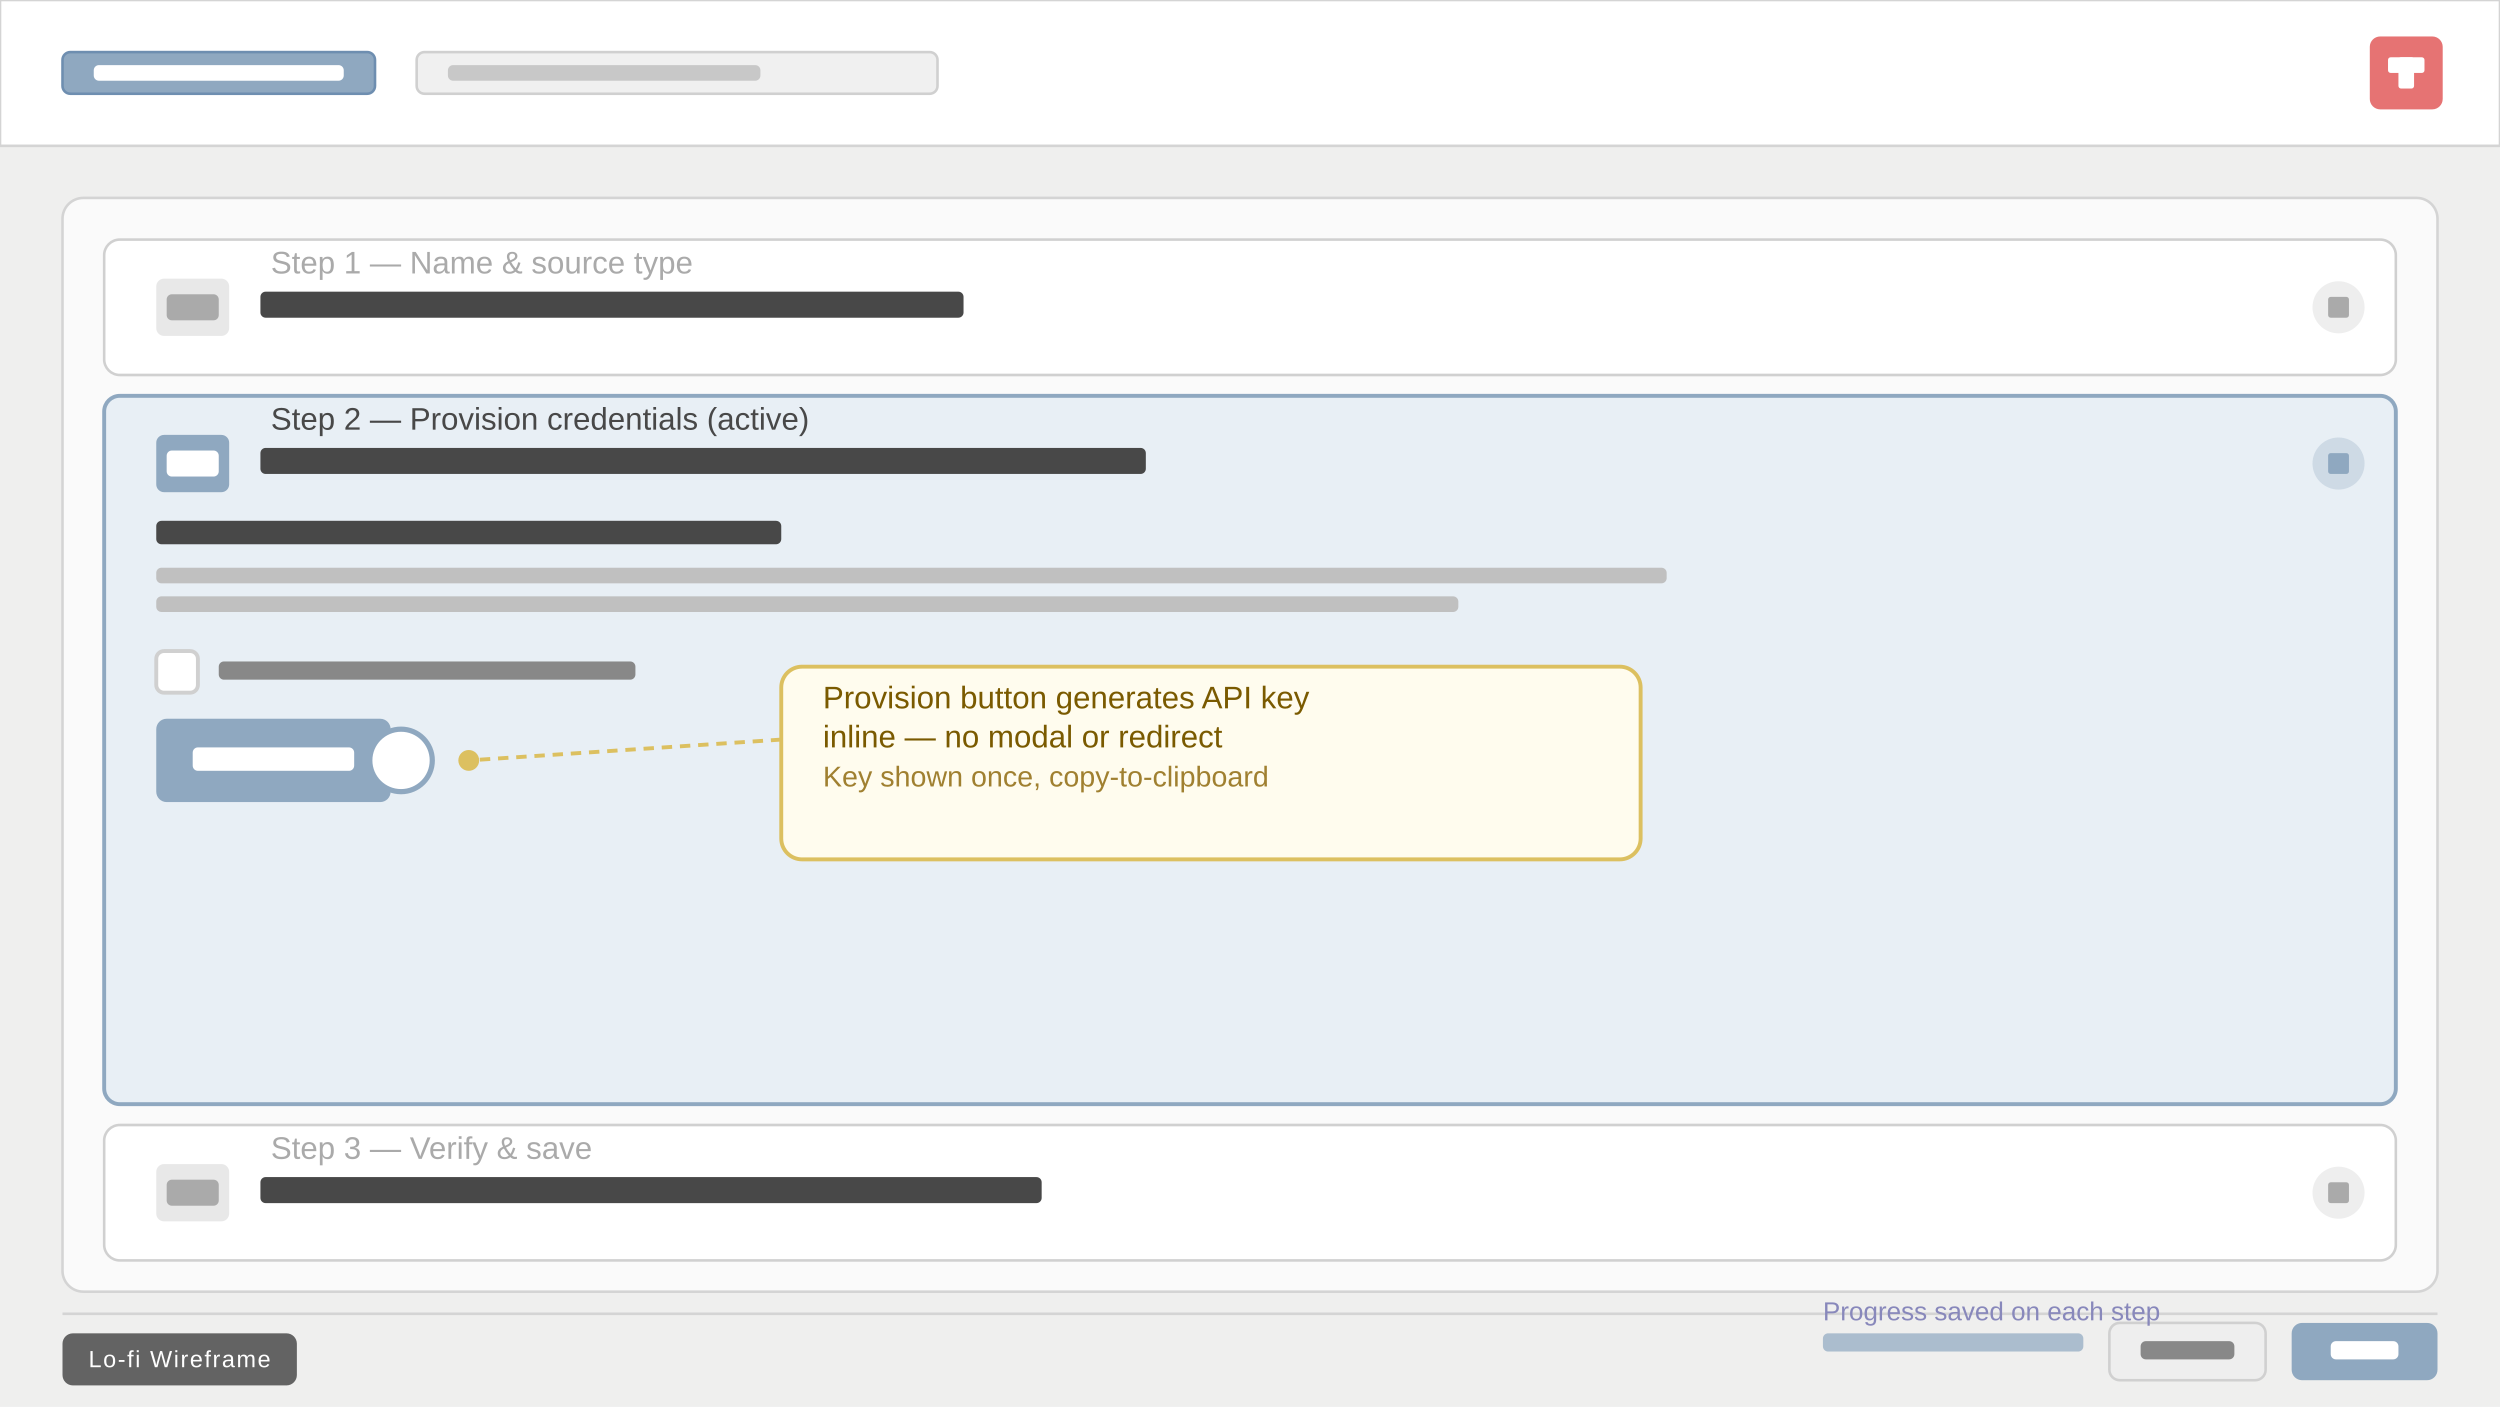
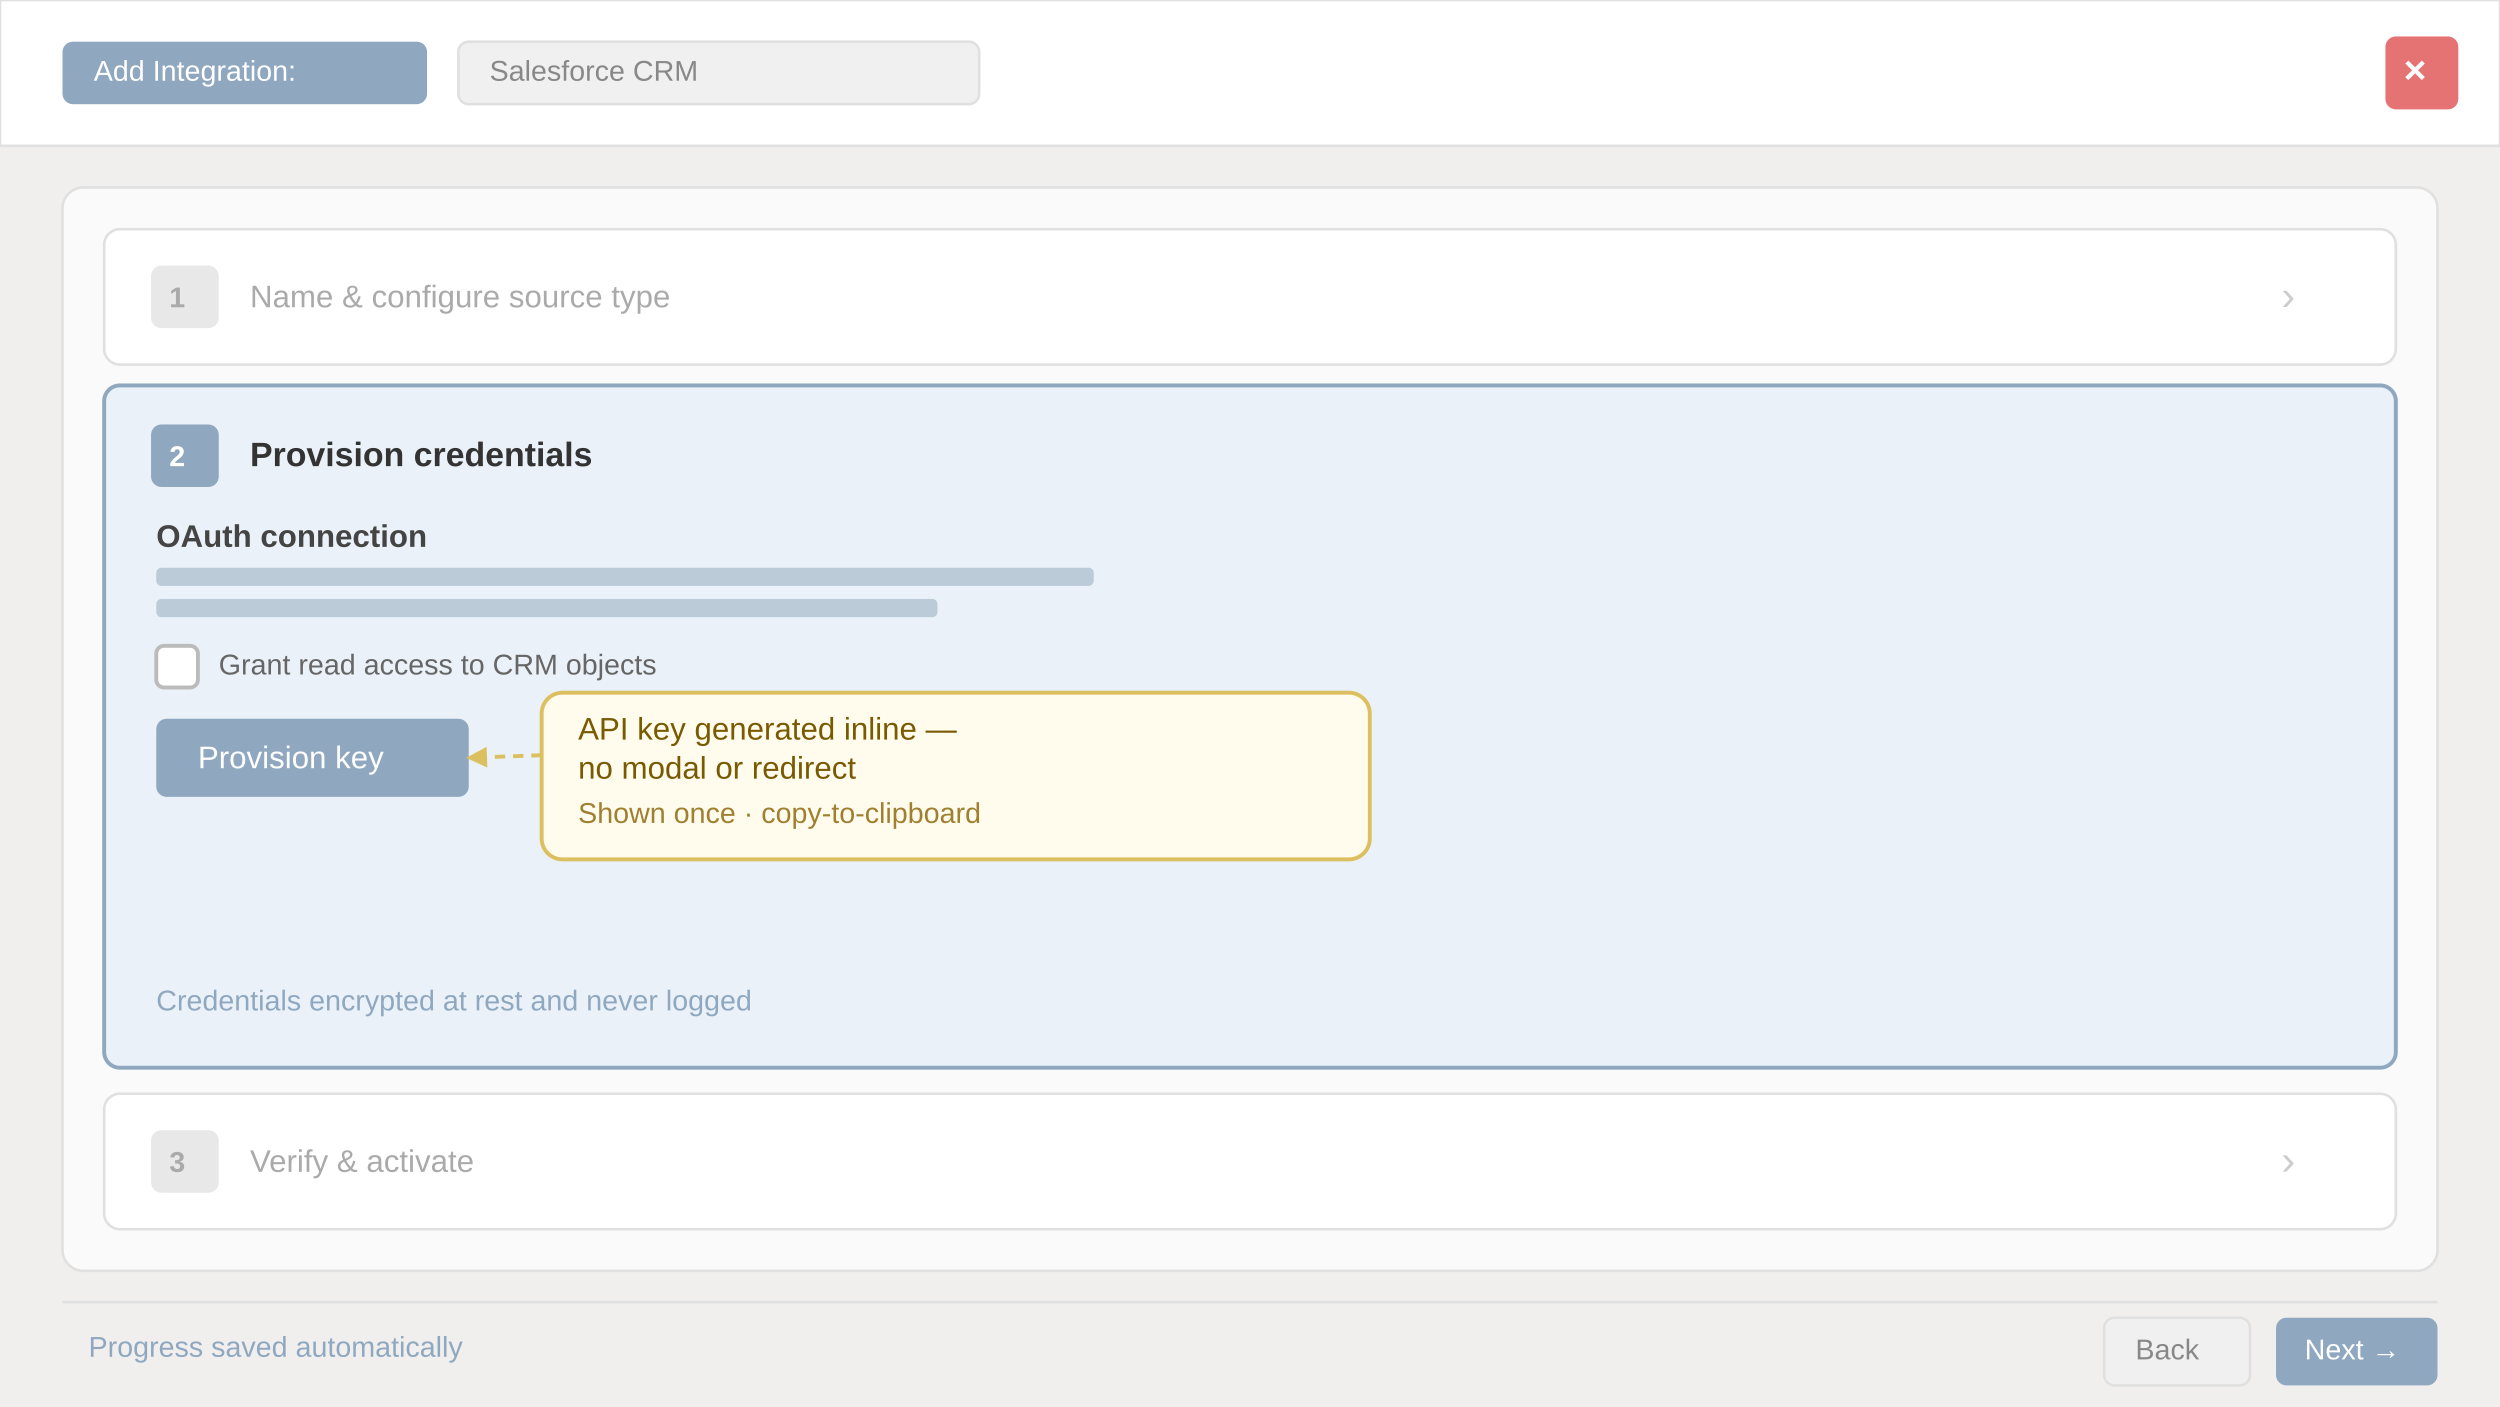
<svg xmlns="http://www.w3.org/2000/svg" viewBox="0 0 960 540">
-   <rect width="960" height="540" fill="#EFEFEE" />
-   <rect width="960" height="56" fill="#FFF" stroke="#D4D4D4" stroke-width="1" />
-   <rect x="24" y="20" width="120" height="16" rx="3" fill="#8FA8C0" />
-   <rect x="24" y="20" width="120" height="16" rx="3" fill="none" stroke="#6E8EB0" stroke-width="1" />
-   <rect x="36" y="25" width="96" height="6" rx="2" fill="#FFF" />
-   <rect x="160" y="20" width="200" height="16" rx="3" fill="#F0F0F0" stroke="#D0D0D0" stroke-width="1" />
-   <rect x="172" y="25" width="120" height="6" rx="2" fill="#C8C8C8" />
-   <rect x="910" y="14" width="28" height="28" rx="4" fill="#E05050" opacity="0.8" />
-   <rect x="921" y="22" width="6" height="12" rx="1" fill="#FFF" />
-   <rect x="917" y="22" width="14" height="6" rx="1" fill="#FFF" />
-   <rect x="24" y="76" width="912" height="420" rx="8" fill="#FAFAFA" stroke="#D4D4D4" stroke-width="1" />
-   <rect x="40" y="92" width="880" height="52" rx="6" fill="#FFF" stroke="#D0D0D0" stroke-width="1" />
-   <rect x="60" y="107" width="28" height="22" rx="3" fill="#E8E8E8" />
-   <rect x="64" y="113" width="20" height="10" rx="2" fill="#AAAAAA" />
-   <rect x="100" y="112" width="270" height="10" rx="2" fill="#484848" />
-   <circle cx="898" cy="118" r="10" fill="#EEEEEE" />
-   <rect x="894" y="114" width="8" height="8" rx="1" fill="#AAAAAA" />
-   <rect x="40" y="152" width="880" height="272" rx="6" fill="#E8EFF5" stroke="#8FA8C0" stroke-width="1.5" />
-   <rect x="60" y="167" width="28" height="22" rx="3" fill="#8FA8C0" />
-   <rect x="64" y="173" width="20" height="10" rx="2" fill="#FFF" />
-   <rect x="100" y="172" width="340" height="10" rx="2" fill="#484848" />
-   <circle cx="898" cy="178" r="10" fill="#8FA8C0" opacity="0.3" />
-   <rect x="894" y="174" width="8" height="8" rx="1" fill="#8FA8C0" />
-   <rect x="60" y="200" width="240" height="9" rx="2" fill="#484848" />
-   <rect x="60" y="218" width="580" height="6" rx="2" fill="#C0C0C0" />
-   <rect x="60" y="229" width="500" height="6" rx="2" fill="#C0C0C0" />
-   <rect x="60" y="250" width="16" height="16" rx="3" fill="#FFF" stroke="#D0D0D0" stroke-width="1.5" />
-   <rect x="84" y="254" width="160" height="7" rx="2" fill="#888" />
-   <rect x="60" y="276" width="90" height="32" rx="4" fill="#8FA8C0" />
-   <rect x="74" y="287" width="62" height="9" rx="2" fill="#FFF" />
-   <circle cx="154" cy="292" r="12" fill="#FFF" stroke="#8FA8C0" stroke-width="2" />
-   <rect x="300" y="256" width="330" height="74" rx="8" fill="#FFFCEE" stroke="#DCC060" stroke-width="1.5" />
-   <text x="316" y="272" font-family="Arial, sans-serif" font-size="12" fill="#7A5A00">Provision button generates API key</text>
-   <text x="316" y="287" font-family="Arial, sans-serif" font-size="12" fill="#7A5A00">inline — no modal or redirect</text>
-   <text x="316" y="302" font-family="Arial, sans-serif" font-size="11" fill="#A08030">Key shown once, copy-to-clipboard</text>
-   <line x1="300" y1="284" x2="180" y2="292" stroke="#DCC060" stroke-width="1.5" stroke-dasharray="4,3" />
-   <circle cx="180" cy="292" r="4" fill="#DCC060" />
-   <rect x="40" y="432" width="880" height="52" rx="6" fill="#FFF" stroke="#D0D0D0" stroke-width="1" />
-   <rect x="60" y="447" width="28" height="22" rx="3" fill="#E8E8E8" />
-   <rect x="64" y="453" width="20" height="10" rx="2" fill="#AAAAAA" />
-   <rect x="100" y="452" width="300" height="10" rx="2" fill="#484848" />
-   <circle cx="898" cy="458" r="10" fill="#EEEEEE" />
-   <rect x="894" y="454" width="8" height="8" rx="1" fill="#AAAAAA" />
-   <rect x="24" y="504" width="912" height="1" fill="#D4D4D4" />
-   <rect x="700" y="512" width="100" height="7" rx="2" fill="#8FA8C0" opacity="0.7" />
-   <rect x="810" y="508" width="60" height="22" rx="4" fill="#EEEEEE" stroke="#D0D0D0" stroke-width="1" />
-   <rect x="822" y="515" width="36" height="7" rx="2" fill="#888" />
-   <rect x="880" y="508" width="56" height="22" rx="4" fill="#8FA8C0" />
-   <rect x="895" y="515" width="26" height="7" rx="2" fill="#FFF" />
-   <rect x="24" y="512" width="90" height="20" rx="4" fill="#404040" opacity="0.8" />
-   <text x="34" y="525" font-family="Arial, sans-serif" font-size="9" fill="#FFF" letter-spacing="0.6">Lo-fi Wireframe</text>
-   <text x="104" y="105" font-family="Arial, sans-serif" font-size="12" fill="#AAAAAA">Step 1 — Name &amp; source type</text>
-   <text x="104" y="165" font-family="Arial, sans-serif" font-size="12" fill="#484848">Step 2 — Provision credentials  (active)</text>
-   <text x="104" y="445" font-family="Arial, sans-serif" font-size="12" fill="#AAAAAA">Step 3 — Verify &amp; save</text>
-   <text x="700" y="507" font-family="Arial, sans-serif" font-size="10" fill="#8888BB">Progress saved on each step</text>
+   <defs>
+     <marker id="tip" markerWidth="8" markerHeight="8" refX="7" refY="4" orient="auto" markerUnits="userSpaceOnUse">
+       <path d="M0,0 L0,8 L8,4 z" fill="#DCC060" />
+     </marker>
+   </defs>
+   <rect width="960" height="540" fill="#F0EFEE" />
+   <rect width="960" height="56" fill="#FFF" stroke="#E0E0E0" stroke-width="1" />
+   <rect x="24" y="16" width="140" height="24" rx="4" fill="#8FA8C0" />
+   <text x="36" y="31" font-family="Arial, sans-serif" font-size="11" fill="#FFF">Add Integration:</text>
+   <rect x="176" y="16" width="200" height="24" rx="4" fill="#F0F0F0" stroke="#E0E0E0" stroke-width="1" />
+   <text x="188" y="31" font-family="Arial, sans-serif" font-size="11" fill="#888">Salesforce CRM</text>
+   <rect x="916" y="14" width="28" height="28" rx="4" fill="#E05050" opacity="0.8" />
+   <text x="923" y="32" font-family="Arial, sans-serif" font-size="15" font-weight="700" fill="#FFF">×</text>
+   <rect x="24" y="72" width="912" height="416" rx="8" fill="#FAFAFA" stroke="#E0E0E0" stroke-width="1" />
+   <rect x="40" y="88" width="880" height="52" rx="6" fill="#FFF" stroke="#E0E0E0" stroke-width="1" />
+   <rect x="58" y="102" width="26" height="24" rx="4" fill="#E8E8E8" />
+   <text x="65" y="118" font-family="Arial, sans-serif" font-size="11" font-weight="700" fill="#AAAAAA">1</text>
+   <text x="96" y="118" font-family="Arial, sans-serif" font-size="12" fill="#AAAAAA">Name &amp; configure source type</text>
+   <text x="876" y="119" font-family="Arial, sans-serif" font-size="16" fill="#CCCCCC">›</text>
+   <rect x="40" y="148" width="880" height="262" rx="6" fill="#EAF1F8" stroke="#8FA8C0" stroke-width="1.5" />
+   <rect x="58" y="163" width="26" height="24" rx="4" fill="#8FA8C0" />
+   <text x="65" y="179" font-family="Arial, sans-serif" font-size="11" font-weight="700" fill="#FFF">2</text>
+   <text x="96" y="179" font-family="Arial, sans-serif" font-size="13" font-weight="600" fill="#333">Provision credentials</text>
+   <text x="60" y="210" font-family="Arial, sans-serif" font-size="12" font-weight="600" fill="#444">OAuth connection</text>
+   <rect x="60" y="218" width="360" height="7" rx="2" fill="#BBCCD8" />
+   <rect x="60" y="230" width="300" height="7" rx="2" fill="#BBCCD8" />
+   <rect x="60" y="248" width="16" height="16" rx="3" fill="#FFF" stroke="#BBBBBB" stroke-width="1.5" />
+   <text x="84" y="259" font-family="Arial, sans-serif" font-size="11" fill="#666">Grant read access to CRM objects</text>
+   <rect x="60" y="276" width="120" height="30" rx="4" fill="#8FA8C0" />
+   <text x="76" y="295" font-family="Arial, sans-serif" font-size="12" fill="#FFF">Provision key</text>
+   <rect x="208" y="266" width="318" height="64" rx="8" fill="#FFFCEE" stroke="#DCC060" stroke-width="1.5" />
+   <text x="222" y="284" font-family="Arial, sans-serif" font-size="12" fill="#7A5A00">API key generated inline —</text>
+   <text x="222" y="299" font-family="Arial, sans-serif" font-size="12" fill="#7A5A00">no modal or redirect</text>
+   <text x="222" y="316" font-family="Arial, sans-serif" font-size="11" fill="#A08030">Shown once · copy-to-clipboard</text>
+   <line x1="208" y1="290" x2="180" y2="291" stroke="#DCC060" stroke-width="1.5" stroke-dasharray="4,3" marker-end="url(#tip)" />
+   <text x="60" y="388" font-family="Arial, sans-serif" font-size="11" fill="#8FA8C0">Credentials encrypted at rest and never logged</text>
+   <rect x="40" y="420" width="880" height="52" rx="6" fill="#FFF" stroke="#E0E0E0" stroke-width="1" />
+   <rect x="58" y="434" width="26" height="24" rx="4" fill="#E8E8E8" />
+   <text x="65" y="450" font-family="Arial, sans-serif" font-size="11" font-weight="700" fill="#AAAAAA">3</text>
+   <text x="96" y="450" font-family="Arial, sans-serif" font-size="12" fill="#AAAAAA">Verify &amp; activate</text>
+   <text x="876" y="451" font-family="Arial, sans-serif" font-size="16" fill="#CCCCCC">›</text>
+   <line x1="24" y1="500" x2="936" y2="500" stroke="#E0E0E0" stroke-width="1" />
+   <text x="34" y="521" font-family="Arial, sans-serif" font-size="11" fill="#8FA8C0">Progress saved automatically</text>
+   <rect x="808" y="506" width="56" height="26" rx="4" fill="#F0F0F0" stroke="#E0E0E0" stroke-width="1" />
+   <text x="820" y="522" font-family="Arial, sans-serif" font-size="11" fill="#888">Back</text>
+   <rect x="874" y="506" width="62" height="26" rx="4" fill="#8FA8C0" />
+   <text x="885" y="522" font-family="Arial, sans-serif" font-size="11" fill="#FFF">Next →</text>
</svg>
